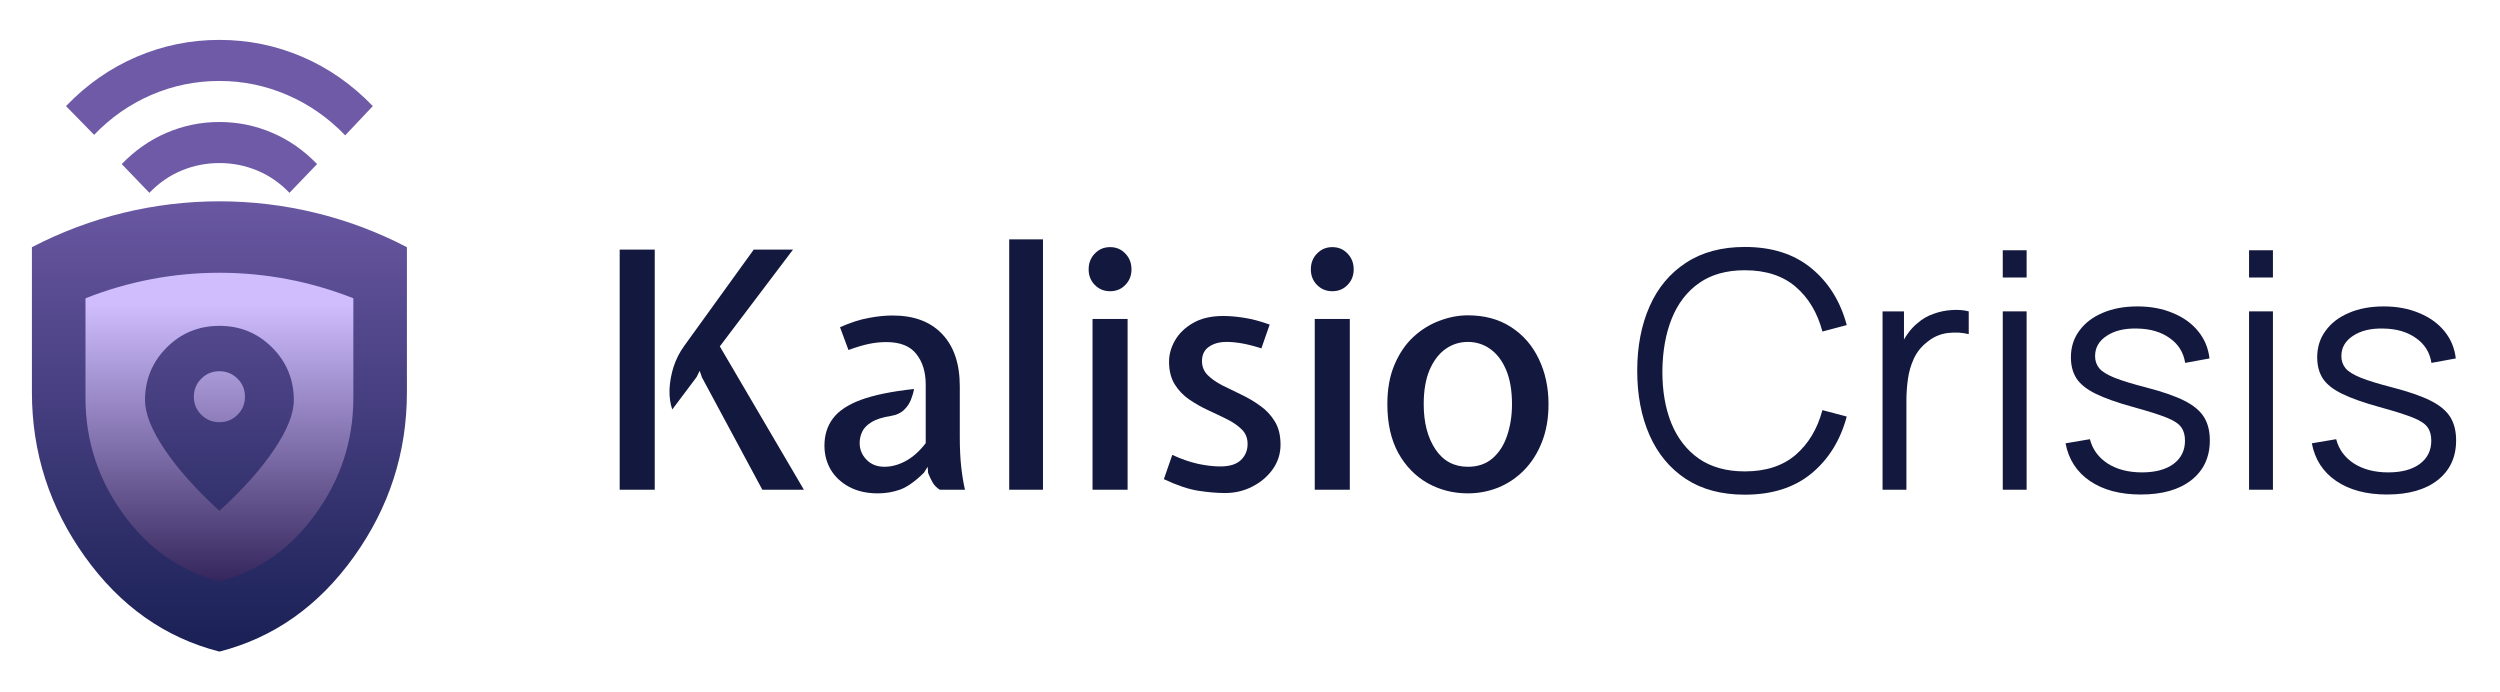
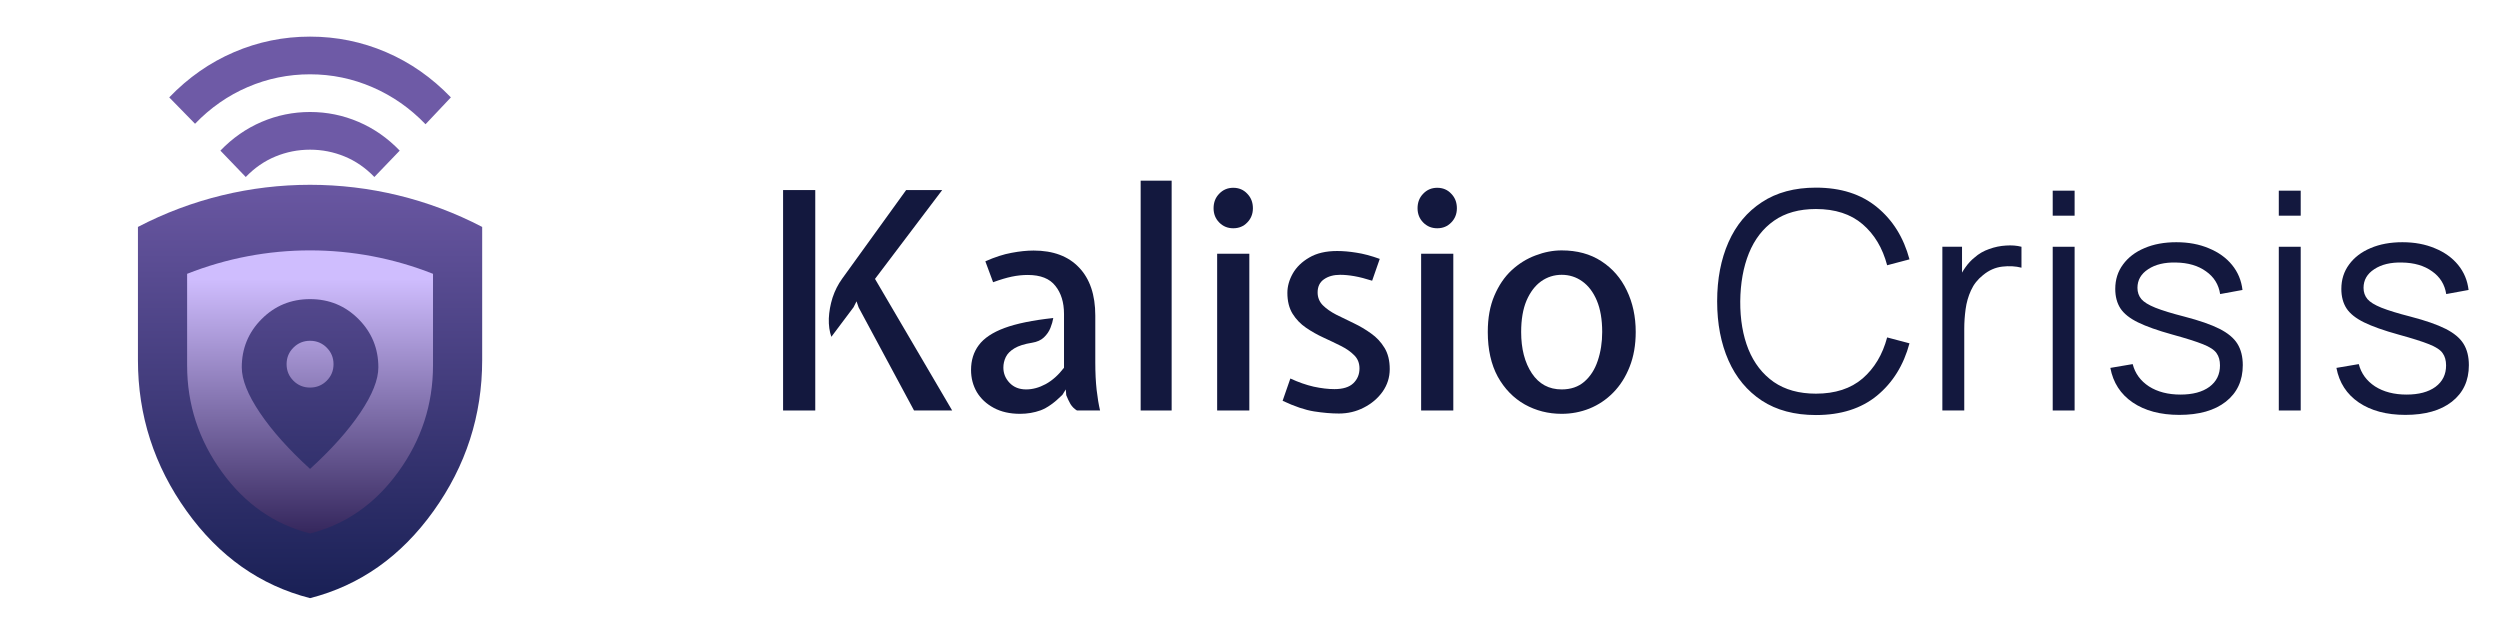
- <svg xmlns="http://www.w3.org/2000/svg" width="1880" height="520" viewBox="0 0 1880 520" fill="none">
-   <path d="M1312.11 185.713C1332.53 185.713 1349.21 191.053 1362.15 201.733C1375.09 212.331 1383.95 226.572 1388.75 244.455L1370.45 249.299C1366.71 235.141 1359.99 223.922 1350.31 215.643C1340.63 207.363 1327.89 203.224 1312.11 203.224C1298.36 203.224 1286.93 206.411 1277.82 212.786C1268.7 219.161 1261.83 228.062 1257.19 239.487C1252.63 250.83 1250.27 263.954 1250.11 278.856C1250.03 293.759 1252.27 306.883 1256.82 318.226C1261.46 329.568 1268.38 338.469 1277.57 344.927C1286.85 351.302 1298.36 354.489 1312.11 354.489C1327.89 354.489 1340.63 350.35 1350.31 342.07C1359.99 333.708 1366.71 322.489 1370.45 308.414L1388.75 313.258C1383.95 331.141 1375.09 345.423 1362.15 356.104C1349.21 366.701 1332.53 372 1312.11 372C1294.62 372 1279.85 368.067 1267.81 360.202C1255.77 352.254 1246.65 341.283 1240.47 327.291C1234.29 313.299 1231.19 297.154 1231.19 278.856C1231.19 260.559 1234.29 244.414 1240.47 230.422C1246.65 216.43 1255.77 205.5 1267.81 197.635C1279.85 189.687 1294.62 185.713 1312.11 185.713Z" fill="#13183E" />
-   <path d="M1607.36 230.422C1617.28 230.422 1626.15 232.078 1633.96 235.39C1641.85 238.619 1648.2 243.172 1653 249.051C1657.8 254.929 1660.65 261.76 1661.54 269.542L1643.24 272.896C1642.02 265.03 1638.15 258.82 1631.64 254.267C1625.21 249.63 1617.04 247.229 1607.11 247.063C1597.75 246.815 1590.15 248.636 1584.29 252.527C1578.43 256.336 1575.5 261.429 1575.5 267.804C1575.5 271.364 1576.56 274.428 1578.67 276.994C1580.79 279.478 1584.61 281.837 1590.15 284.072C1595.76 286.308 1603.73 288.75 1614.07 291.399C1626.19 294.546 1635.71 297.858 1642.63 301.335C1649.54 304.812 1654.46 308.911 1657.39 313.63C1660.32 318.349 1661.79 324.187 1661.79 331.142C1661.79 343.809 1657.15 353.785 1647.87 361.071C1638.68 368.274 1625.99 371.876 1609.8 371.876C1594.34 371.876 1581.6 368.481 1571.6 361.692C1561.67 354.903 1555.57 345.465 1553.29 333.377L1571.6 330.272C1573.55 337.889 1577.98 343.974 1584.9 348.527C1591.9 352.998 1600.52 355.234 1610.77 355.234C1620.78 355.234 1628.67 353.123 1634.45 348.9C1640.23 344.595 1643.11 338.758 1643.11 331.39C1643.11 327.25 1642.18 323.897 1640.31 321.33C1638.52 318.681 1634.81 316.237 1629.2 314.002C1623.59 311.767 1615.21 309.118 1604.06 306.055C1592.1 302.743 1582.74 299.431 1575.99 296.119C1569.24 292.807 1564.44 288.999 1561.59 284.693C1558.74 280.305 1557.32 274.965 1557.32 268.673C1557.32 261.056 1559.43 254.391 1563.66 248.679C1567.89 242.883 1573.75 238.411 1581.24 235.265C1588.72 232.036 1597.43 230.422 1607.36 230.422Z" fill="#13183E" />
-   <path d="M1792.57 230.422C1802.49 230.422 1811.36 232.078 1819.17 235.39C1827.07 238.619 1833.41 243.172 1838.21 249.051C1843.01 254.929 1845.86 261.76 1846.76 269.542L1828.45 272.896C1827.23 265.03 1823.36 258.82 1816.86 254.267C1810.43 249.63 1802.25 247.229 1792.32 247.063C1782.97 246.815 1775.36 248.636 1769.5 252.527C1763.64 256.336 1760.71 261.429 1760.71 267.804C1760.71 271.364 1761.77 274.428 1763.89 276.994C1766 279.478 1769.83 281.837 1775.36 284.072C1780.97 286.308 1788.95 288.75 1799.28 291.399C1811.4 294.546 1820.92 297.858 1827.84 301.335C1834.76 304.812 1839.68 308.911 1842.61 313.63C1845.54 318.349 1847 324.187 1847 331.142C1847 343.809 1842.36 353.785 1833.09 361.071C1823.89 368.274 1811.2 371.876 1795.01 371.876C1779.55 371.876 1766.82 368.481 1756.81 361.692C1746.88 354.903 1740.78 345.465 1738.5 333.377L1756.81 330.272C1758.76 337.889 1763.2 343.974 1770.11 348.527C1777.11 352.998 1785.73 355.234 1795.99 355.234C1805.99 355.234 1813.89 353.123 1819.66 348.9C1825.44 344.595 1828.33 338.758 1828.33 331.39C1828.33 327.25 1827.39 323.897 1825.52 321.33C1823.73 318.681 1820.03 316.237 1814.42 314.002C1808.8 311.767 1800.42 309.118 1789.27 306.055C1777.31 302.743 1767.96 299.431 1761.2 296.119C1754.45 292.807 1749.65 288.998 1746.8 284.693C1743.95 280.305 1742.53 274.965 1742.53 268.673C1742.53 261.056 1744.65 254.391 1748.88 248.679C1753.11 242.883 1758.96 238.411 1766.45 235.265C1773.94 232.036 1782.64 230.422 1792.57 230.422Z" fill="#13183E" />
-   <path d="M671.237 237.252C687.266 237.252 699.675 241.889 708.462 251.162C717.33 260.435 721.765 273.559 721.765 290.531V328.905C721.765 337.35 722.131 344.843 722.863 351.384C723.596 357.842 724.532 363.472 725.671 368.274H706.754C704.557 366.95 702.767 365.17 701.384 362.935C700.082 360.616 698.942 358.215 697.966 355.731L697.6 351.012L694.793 355.482C688.284 361.94 682.344 366.163 676.975 368.15C671.686 370.055 666.071 371.006 660.132 371.006C651.833 371.006 644.672 369.392 638.651 366.163C632.631 362.934 627.994 358.629 624.739 353.248C621.566 347.784 619.979 341.739 619.979 335.115C619.979 327.167 622.094 320.378 626.325 314.748C630.556 309.035 637.554 304.358 647.317 300.715C657.162 297.072 670.506 294.339 687.348 292.518C686.941 295.001 686.168 297.692 685.029 300.59C683.89 303.488 682.1 306.096 679.659 308.414C677.3 310.649 674.085 312.098 670.018 312.761C663.753 313.754 658.911 315.286 655.494 317.355C652.077 319.425 649.717 321.827 648.415 324.56C647.113 327.292 646.463 330.149 646.463 333.129C646.463 337.931 648.172 342.112 651.589 345.672C655.006 349.232 659.522 351.012 665.136 351.012C670.424 351.012 675.754 349.563 681.124 346.665C686.575 343.684 691.579 339.213 696.136 333.252V289.164C696.136 279.726 693.776 272.068 689.057 266.189C684.419 260.228 676.893 257.247 666.479 257.247C662.166 257.247 657.813 257.703 653.419 258.613C649.026 259.524 643.9 261.055 638.042 263.208L631.695 246.07C639.506 242.593 646.667 240.274 653.176 239.115C659.684 237.873 665.705 237.252 671.237 237.252Z" fill="#13183E" />
-   <path fill-rule="evenodd" clip-rule="evenodd" d="M1103.82 237.128C1116.43 237.128 1127.26 240.067 1136.29 245.945C1145.4 251.824 1152.36 259.814 1157.16 269.915C1162.04 280.016 1164.48 291.359 1164.48 303.943C1164.48 314.624 1162.81 324.145 1159.48 332.507C1156.22 340.786 1151.75 347.825 1146.05 353.62C1140.44 359.333 1133.97 363.68 1126.65 366.66C1119.4 369.558 1111.8 371.006 1103.82 371.006C1092.84 371.006 1082.75 368.44 1073.56 363.307C1064.36 358.091 1057 350.515 1051.47 340.58C1046.02 330.562 1043.29 318.35 1043.29 303.943C1043.29 292.518 1045.08 282.623 1048.66 274.261C1052.24 265.816 1056.96 258.862 1062.82 253.397C1068.76 247.933 1075.31 243.876 1082.47 241.227C1089.63 238.494 1096.74 237.128 1103.82 237.128ZM1103.82 257.123C1097.64 257.123 1092.03 258.903 1086.98 262.463C1082.02 266.023 1078.03 271.282 1075.02 278.236C1072.09 285.191 1070.63 293.76 1070.63 303.943C1070.63 317.77 1073.56 329.072 1079.41 337.848C1085.27 346.624 1093.41 351.012 1103.82 351.012C1111.31 351.012 1117.49 348.901 1122.37 344.679C1127.34 340.373 1131 334.659 1133.36 327.539C1135.8 320.336 1137.02 312.471 1137.02 303.943C1137.02 293.76 1135.55 285.191 1132.63 278.236C1129.7 271.282 1125.71 266.023 1120.67 262.463C1115.7 258.903 1110.09 257.123 1103.82 257.123Z" fill="#13183E" />
-   <path d="M919.884 237.625C924.765 237.625 930.014 238.081 935.628 238.991C941.242 239.819 947.629 241.516 954.789 244.083L948.564 261.966C943.113 260.227 938.272 258.985 934.041 258.24C929.81 257.495 925.905 257.123 922.325 257.123C916.955 257.123 912.521 258.365 909.022 260.849C905.605 263.25 903.896 266.81 903.896 271.529C903.897 275.669 905.32 279.187 908.168 282.085C911.016 284.9 914.677 287.467 919.151 289.785C923.626 292.021 928.387 294.338 933.432 296.739C938.476 299.14 943.236 301.957 947.711 305.186C952.186 308.332 955.848 312.264 958.695 316.983C961.543 321.62 962.966 327.416 962.966 334.37C962.966 341.159 961.014 347.328 957.108 352.875C953.203 358.339 948.077 362.686 941.73 365.915C935.466 369.144 928.671 370.758 921.349 370.758C915.165 370.758 908.372 370.179 900.968 369.02C893.645 367.86 885.061 364.963 875.216 360.326L881.562 342.07C888.152 345.134 894.54 347.369 900.724 348.776C906.907 350.101 912.562 350.764 917.688 350.764C924.684 350.764 929.852 349.15 933.188 345.921C936.523 342.692 938.19 338.675 938.19 333.873C938.19 329.485 936.767 325.883 933.919 323.068C931.071 320.171 927.41 317.604 922.936 315.369C918.461 313.134 913.701 310.857 908.656 308.539C903.612 306.221 898.852 303.529 894.377 300.466C889.902 297.402 886.24 293.594 883.393 289.04C880.545 284.404 879.121 278.69 879.121 271.901C879.121 266.603 880.586 261.345 883.515 256.129C886.525 250.83 891.041 246.443 897.062 242.966C903.082 239.406 910.69 237.625 919.884 237.625Z" fill="#13183E" />
-   <path d="M492.362 368.274H466V187.699H492.362V368.274Z" fill="#13183E" />
-   <path d="M541.302 260.477L604.521 368.274H573.278L527.877 283.824L526.169 278.856L523.728 283.7L505.542 307.917C503.996 303.529 503.305 298.52 503.468 292.891C503.712 287.261 504.729 281.589 506.519 275.876C508.39 270.163 511.035 264.947 514.452 260.228L566.81 187.699H596.345L541.302 260.477Z" fill="#13183E" />
-   <path d="M784.312 368.274H758.927V180H784.312V368.274Z" fill="#13183E" />
-   <path d="M847.952 368.274H821.59V239.86H847.952V368.274Z" fill="#13183E" />
-   <path d="M1015.05 368.274H988.688V239.86H1015.05V368.274Z" fill="#13183E" />
-   <path d="M1467.8 233.153C1472.43 232.822 1476.67 233.154 1480.49 234.147V251.286C1475.69 250.044 1470.44 249.754 1464.75 250.416C1459.05 251.078 1453.8 253.397 1449 257.371C1444.61 260.848 1441.31 265.03 1439.12 269.915C1436.92 274.717 1435.45 279.85 1434.72 285.314C1433.99 290.696 1433.62 296.036 1433.62 301.335V368.274H1415.68V234.147H1431.79V255.326C1432.58 253.929 1433.43 252.582 1434.36 251.286C1436.72 247.892 1439.28 245.118 1442.04 242.966C1445.46 239.903 1449.45 237.583 1454 236.01C1458.56 234.354 1463.16 233.402 1467.8 233.153Z" fill="#13183E" />
-   <path d="M1524.02 368.274H1506.08V234.147H1524.02V368.274Z" fill="#13183E" />
-   <path d="M1709.24 368.274H1691.29V234.147H1709.24V368.274Z" fill="#13183E" />
-   <path d="M834.771 185.837C839.409 185.837 843.233 187.452 846.243 190.681C849.335 193.827 850.881 197.801 850.881 202.603C850.881 207.239 849.335 211.13 846.243 214.276C843.233 217.422 839.409 218.996 834.771 218.996C830.215 218.996 826.391 217.422 823.299 214.276C820.207 211.13 818.661 207.239 818.661 202.603C818.661 197.801 820.207 193.827 823.299 190.681C826.391 187.452 830.215 185.837 834.771 185.837Z" fill="#13183E" />
-   <path d="M1001.87 185.837C1006.51 185.837 1010.33 187.452 1013.34 190.681C1016.43 193.827 1017.98 197.801 1017.98 202.603C1017.98 207.239 1016.43 211.13 1013.34 214.276C1010.33 217.422 1006.51 218.996 1001.87 218.996C997.312 218.996 993.487 217.423 990.396 214.276C987.304 211.13 985.758 207.239 985.758 202.603C985.758 197.801 987.304 193.827 990.396 190.681C993.487 187.452 997.312 185.837 1001.87 185.837Z" fill="#13183E" />
-   <path d="M1524.02 208.688H1506.08V188.196H1524.02V208.688Z" fill="#13183E" />
-   <path d="M1709.24 208.688H1691.29V188.196H1709.24V208.688Z" fill="#13183E" />
-   <path d="M165 490C124.169 479.565 90.461 455.788 63.877 418.67C37.292 381.552 24 340.334 24 295.017V185.897C112.217 139.886 217.783 139.886 306 185.897V295.017C306 340.334 292.708 381.552 266.123 418.67C239.539 455.788 205.831 479.565 165 490Z" fill="url(#paint0_linear_847_6425)" />
-   <path fill-rule="evenodd" clip-rule="evenodd" d="M265.718 224.311V299.353C265.718 331.343 256.217 360.446 237.228 386.649C218.24 412.848 194.166 429.632 165.004 436.998C135.842 429.632 111.768 412.848 92.779 386.649C73.791 360.446 64.29 331.343 64.29 299.353V224.311C128.942 198.711 201.066 198.711 265.718 224.311ZM165.004 245.041C149.384 245.041 136.159 250.497 125.318 261.386C114.478 272.274 109.057 285.458 109.057 300.948C109.057 311.049 114.002 323.455 123.908 338.158C133.817 352.863 147.519 368.193 165.004 384.133C182.489 368.193 196.191 352.863 206.099 338.158C216.006 323.455 220.951 311.049 220.951 300.948C220.951 285.458 215.53 272.274 204.69 261.386C193.849 250.497 180.624 245.041 165.004 245.041Z" fill="url(#paint1_linear_847_6425)" />
-   <path d="M165 279.167C170.341 279.167 174.886 281.039 178.624 284.765C182.36 288.49 184.227 293.013 184.227 298.333C184.227 303.657 182.363 308.191 178.624 311.917C174.886 315.643 170.341 317.5 165 317.5C159.659 317.5 155.114 315.643 151.376 311.917C147.637 308.191 145.773 303.657 145.773 298.333C145.773 293.013 147.64 288.49 151.376 284.765C155.114 281.039 159.659 279.167 165 279.167Z" fill="url(#paint2_linear_847_6425)" />
-   <path d="M112.326 145L91.553 123.389C101.445 113.098 112.697 105.252 125.309 99.849C137.921 94.446 151.151 91.745 165 91.745C178.849 91.745 192.079 94.446 204.691 99.849C217.303 105.252 228.555 113.098 238.447 123.389L217.674 145C210.502 137.539 202.404 131.944 193.377 128.213C184.351 124.483 174.892 122.617 165 122.617C155.108 122.617 145.649 124.483 136.623 128.213C127.596 131.944 119.498 137.539 112.326 145ZM70.78 101.393L49.636 79.782C65.216 63.574 82.898 51.225 102.681 42.735C122.465 34.245 143.238 30 165 30C186.762 30 207.535 34.245 227.319 42.735C247.102 51.225 264.784 63.574 280.364 79.782L259.591 101.779C246.979 88.658 232.512 78.56 216.19 71.485C199.869 64.41 182.805 60.873 165 60.873C147.195 60.873 130.193 64.346 113.995 71.292C97.797 78.238 83.392 88.272 70.78 101.393Z" fill="#6E5AA6" />
+ <svg xmlns="http://www.w3.org/2000/svg" width="2048" height="520" viewBox="0 0 2048 520" fill="none">
+   <path d="M1487.61 153.713C1508.03 153.713 1524.71 159.053 1537.65 169.733C1550.59 180.331 1559.45 194.572 1564.25 212.455L1545.95 217.299C1542.21 203.141 1535.49 191.922 1525.81 183.643C1516.13 175.363 1503.39 171.224 1487.61 171.224C1473.86 171.224 1462.43 174.411 1453.32 180.786C1444.2 187.161 1437.33 196.062 1432.69 207.487C1428.13 218.83 1425.77 231.954 1425.61 246.856C1425.53 261.759 1427.77 274.883 1432.32 286.226C1436.96 297.568 1443.88 306.469 1453.07 312.927C1462.35 319.302 1473.86 322.489 1487.61 322.489C1503.39 322.489 1516.13 318.35 1525.81 310.07C1535.49 301.708 1542.21 290.489 1545.95 276.414L1564.25 281.258C1559.45 299.141 1550.59 313.423 1537.65 324.104C1524.71 334.701 1508.03 340 1487.61 340C1470.12 340 1455.35 336.067 1443.31 328.202C1431.27 320.254 1422.15 309.283 1415.97 295.291C1409.79 281.299 1406.69 265.154 1406.69 246.856C1406.69 228.559 1409.79 212.414 1415.97 198.422C1422.15 184.43 1431.27 173.5 1443.31 165.635C1455.35 157.687 1470.12 153.713 1487.61 153.713Z" fill="#13183E" />
+   <path d="M1782.86 198.422C1792.78 198.422 1801.65 200.078 1809.46 203.39C1817.35 206.619 1823.7 211.172 1828.5 217.051C1833.3 222.929 1836.15 229.76 1837.04 237.542L1818.74 240.896C1817.52 233.03 1813.65 226.82 1807.14 222.267C1800.71 217.63 1792.54 215.229 1782.61 215.063C1773.25 214.815 1765.65 216.636 1759.79 220.527C1753.93 224.336 1751 229.429 1751 235.804C1751 239.364 1752.06 242.428 1754.17 244.994C1756.29 247.478 1760.11 249.837 1765.65 252.072C1771.26 254.308 1779.23 256.75 1789.57 259.399C1801.69 262.546 1811.21 265.858 1818.13 269.335C1825.04 272.812 1829.96 276.911 1832.89 281.63C1835.82 286.349 1837.29 292.187 1837.29 299.142C1837.29 311.809 1832.65 321.785 1823.37 329.071C1814.18 336.274 1801.49 339.876 1785.3 339.876C1769.84 339.876 1757.1 336.481 1747.1 329.692C1737.17 322.903 1731.07 313.465 1728.79 301.377L1747.1 298.272C1749.05 305.889 1753.48 311.974 1760.4 316.527C1767.4 320.998 1776.02 323.234 1786.27 323.234C1796.28 323.234 1804.17 321.123 1809.95 316.9C1815.73 312.595 1818.61 306.758 1818.61 299.39C1818.61 295.25 1817.68 291.897 1815.81 289.33C1814.02 286.681 1810.31 284.237 1804.7 282.002C1799.09 279.767 1790.71 277.118 1779.56 274.055C1767.6 270.743 1758.24 267.431 1751.49 264.119C1744.74 260.807 1739.94 256.999 1737.09 252.693C1734.24 248.305 1732.82 242.965 1732.82 236.673C1732.82 229.056 1734.93 222.391 1739.16 216.679C1743.39 210.883 1749.25 206.411 1756.74 203.265C1764.22 200.036 1772.93 198.422 1782.86 198.422Z" fill="#13183E" />
+   <path d="M1968.07 198.422C1977.99 198.422 1986.86 200.078 1994.67 203.39C2002.57 206.619 2008.91 211.172 2013.71 217.051C2018.51 222.929 2021.36 229.76 2022.26 237.542L2003.95 240.896C2002.73 233.03 1998.86 226.82 1992.36 222.267C1985.93 217.63 1977.75 215.229 1967.82 215.063C1958.47 214.815 1950.86 216.636 1945 220.527C1939.14 224.336 1936.21 229.429 1936.21 235.804C1936.21 239.364 1937.27 242.428 1939.39 244.994C1941.5 247.478 1945.33 249.837 1950.86 252.072C1956.47 254.308 1964.45 256.75 1974.78 259.399C1986.9 262.546 1996.42 265.858 2003.34 269.335C2010.26 272.812 2015.18 276.911 2018.11 281.63C2021.04 286.349 2022.5 292.187 2022.5 299.142C2022.5 311.809 2017.86 321.785 2008.59 329.071C1999.39 336.274 1986.7 339.876 1970.51 339.876C1955.05 339.876 1942.32 336.481 1932.31 329.692C1922.38 322.903 1916.28 313.465 1914 301.377L1932.31 298.272C1934.26 305.889 1938.7 311.974 1945.61 316.527C1952.61 320.998 1961.23 323.234 1971.49 323.234C1981.49 323.234 1989.39 321.123 1995.16 316.9C2000.94 312.595 2003.83 306.758 2003.83 299.39C2003.83 295.25 2002.89 291.897 2001.02 289.33C1999.23 286.681 1995.53 284.237 1989.92 282.002C1984.3 279.767 1975.92 277.118 1964.77 274.055C1952.81 270.743 1943.46 267.431 1936.7 264.119C1929.95 260.807 1925.15 256.998 1922.3 252.693C1919.45 248.305 1918.03 242.965 1918.03 236.673C1918.03 229.056 1920.15 222.391 1924.38 216.679C1928.61 210.883 1934.46 206.411 1941.95 203.265C1949.44 200.036 1958.14 198.422 1968.07 198.422Z" fill="#13183E" />
+   <path d="M846.737 205.252C862.766 205.252 875.175 209.889 883.962 219.162C892.83 228.435 897.265 241.559 897.265 258.531V296.905C897.265 305.35 897.631 312.843 898.363 319.384C899.096 325.842 900.032 331.472 901.171 336.274H882.254C880.057 334.95 878.267 333.17 876.884 330.935C875.582 328.616 874.442 326.215 873.466 323.731L873.1 319.012L870.293 323.482C863.784 329.94 857.844 334.163 852.475 336.15C847.186 338.055 841.571 339.006 835.632 339.006C827.333 339.006 820.172 337.392 814.151 334.163C808.131 330.934 803.494 326.629 800.239 321.248C797.066 315.784 795.479 309.739 795.479 303.115C795.479 295.167 797.594 288.378 801.825 282.748C806.056 277.035 813.054 272.358 822.817 268.715C832.662 265.072 846.006 262.339 862.848 260.518C862.441 263.001 861.668 265.692 860.529 268.59C859.39 271.488 857.6 274.096 855.159 276.414C852.8 278.649 849.585 280.098 845.518 280.761C839.253 281.754 834.411 283.286 830.994 285.355C827.577 287.425 825.217 289.827 823.915 292.56C822.613 295.292 821.963 298.149 821.963 301.129C821.963 305.931 823.672 310.112 827.089 313.672C830.506 317.232 835.022 319.012 840.636 319.012C845.924 319.012 851.254 317.563 856.624 314.665C862.075 311.684 867.079 307.213 871.636 301.252V257.164C871.636 247.726 869.276 240.068 864.557 234.189C859.919 228.228 852.393 225.247 841.979 225.247C837.666 225.247 833.313 225.703 828.919 226.613C824.526 227.524 819.4 229.055 813.542 231.208L807.195 214.07C815.006 210.593 822.167 208.274 828.676 207.115C835.184 205.873 841.205 205.252 846.737 205.252Z" fill="#13183E" />
+   <path fill-rule="evenodd" clip-rule="evenodd" d="M1279.32 205.128C1291.93 205.128 1302.76 208.067 1311.79 213.945C1320.9 219.824 1327.86 227.814 1332.66 237.915C1337.54 248.016 1339.98 259.359 1339.98 271.943C1339.98 282.624 1338.31 292.145 1334.98 300.507C1331.72 308.786 1327.25 315.825 1321.55 321.62C1315.94 327.333 1309.47 331.68 1302.15 334.66C1294.9 337.558 1287.3 339.006 1279.32 339.006C1268.34 339.006 1258.25 336.44 1249.06 331.307C1239.86 326.091 1232.5 318.515 1226.97 308.58C1221.52 298.562 1218.79 286.35 1218.79 271.943C1218.79 260.518 1220.58 250.623 1224.16 242.261C1227.74 233.816 1232.46 226.862 1238.32 221.397C1244.26 215.933 1250.81 211.876 1257.97 209.227C1265.13 206.494 1272.24 205.128 1279.32 205.128ZM1279.32 225.123C1273.14 225.123 1267.53 226.903 1262.48 230.463C1257.52 234.023 1253.53 239.282 1250.52 246.236C1247.59 253.191 1246.13 261.76 1246.13 271.943C1246.13 285.77 1249.06 297.072 1254.91 305.848C1260.77 314.624 1268.91 319.012 1279.32 319.012C1286.81 319.012 1292.99 316.901 1297.87 312.679C1302.84 308.373 1306.5 302.659 1308.86 295.539C1311.3 288.336 1312.52 280.471 1312.52 271.943C1312.52 261.76 1311.05 253.191 1308.13 246.236C1305.2 239.282 1301.21 234.023 1296.17 230.463C1291.2 226.903 1285.59 225.123 1279.32 225.123Z" fill="#13183E" />
+   <path d="M1095.38 205.625C1100.27 205.625 1105.51 206.081 1111.13 206.991C1116.74 207.819 1123.13 209.516 1130.29 212.083L1124.06 229.966C1118.61 228.227 1113.77 226.985 1109.54 226.24C1105.31 225.495 1101.4 225.123 1097.83 225.123C1092.46 225.123 1088.02 226.365 1084.52 228.849C1081.11 231.25 1079.4 234.81 1079.4 239.529C1079.4 243.669 1080.82 247.187 1083.67 250.085C1086.52 252.9 1090.18 255.467 1094.65 257.785C1099.13 260.021 1103.89 262.338 1108.93 264.739C1113.98 267.14 1118.74 269.957 1123.21 273.186C1127.69 276.332 1131.35 280.264 1134.2 284.983C1137.04 289.62 1138.47 295.416 1138.47 302.37C1138.47 309.159 1136.51 315.328 1132.61 320.875C1128.7 326.339 1123.58 330.686 1117.23 333.915C1110.97 337.144 1104.17 338.758 1096.85 338.758C1090.67 338.758 1083.87 338.179 1076.47 337.02C1069.15 335.86 1060.56 332.963 1050.72 328.326L1057.06 310.07C1063.65 313.134 1070.04 315.369 1076.22 316.776C1082.41 318.101 1088.06 318.764 1093.19 318.764C1100.18 318.764 1105.35 317.15 1108.69 313.921C1112.02 310.692 1113.69 306.675 1113.69 301.873C1113.69 297.485 1112.27 293.883 1109.42 291.068C1106.57 288.171 1102.91 285.604 1098.44 283.369C1093.96 281.134 1089.2 278.857 1084.16 276.539C1079.11 274.221 1074.35 271.529 1069.88 268.466C1065.4 265.402 1061.74 261.594 1058.89 257.04C1056.04 252.404 1054.62 246.69 1054.62 239.901C1054.62 234.603 1056.09 229.345 1059.01 224.129C1062.03 218.83 1066.54 214.443 1072.56 210.966C1078.58 207.406 1086.19 205.625 1095.38 205.625Z" fill="#13183E" />
+   <path d="M667.862 336.274H641.5V155.699H667.862V336.274Z" fill="#13183E" />
+   <path d="M716.802 228.477L780.021 336.274H748.778L703.377 251.824L701.669 246.856L699.228 251.7L681.042 275.917C679.496 271.529 678.805 266.52 678.968 260.891C679.212 255.261 680.229 249.589 682.019 243.876C683.89 238.163 686.535 232.947 689.952 228.228L742.31 155.699H771.845L716.802 228.477Z" fill="#13183E" />
+   <path d="M959.812 336.274H934.427V148H959.812V336.274Z" fill="#13183E" />
+   <path d="M1023.45 336.274H997.09V207.86H1023.45V336.274Z" fill="#13183E" />
+   <path d="M1190.55 336.274H1164.19V207.86H1190.55V336.274Z" fill="#13183E" />
+   <path d="M1643.3 201.153C1647.93 200.822 1652.17 201.154 1655.99 202.147V219.286C1651.19 218.044 1645.94 217.754 1640.25 218.416C1634.55 219.078 1629.3 221.397 1624.5 225.371C1620.11 228.848 1616.81 233.03 1614.62 237.915C1612.42 242.717 1610.95 247.85 1610.22 253.314C1609.49 258.696 1609.12 264.036 1609.12 269.335V336.274H1591.18V202.147H1607.29V223.326C1608.08 221.929 1608.93 220.582 1609.86 219.286C1612.22 215.892 1614.78 213.118 1617.54 210.966C1620.96 207.903 1624.95 205.583 1629.5 204.01C1634.06 202.354 1638.66 201.402 1643.3 201.153Z" fill="#13183E" />
+   <path d="M1699.52 336.274H1681.58V202.147H1699.52V336.274Z" fill="#13183E" />
+   <path d="M1884.74 336.274H1866.79V202.147H1884.74V336.274Z" fill="#13183E" />
+   <path d="M1010.27 153.837C1014.91 153.837 1018.73 155.452 1021.74 158.681C1024.83 161.827 1026.38 165.801 1026.38 170.603C1026.38 175.239 1024.83 179.13 1021.74 182.276C1018.73 185.422 1014.91 186.996 1010.27 186.996C1005.72 186.996 1001.89 185.422 998.799 182.276C995.707 179.13 994.161 175.239 994.161 170.603C994.161 165.801 995.707 161.827 998.799 158.681C1001.89 155.452 1005.72 153.837 1010.27 153.837Z" fill="#13183E" />
+   <path d="M1177.37 153.837C1182.01 153.837 1185.83 155.452 1188.84 158.681C1191.93 161.827 1193.48 165.801 1193.48 170.603C1193.48 175.239 1191.93 179.13 1188.84 182.276C1185.83 185.422 1182.01 186.996 1177.37 186.996C1172.81 186.996 1168.99 185.423 1165.9 182.276C1162.8 179.13 1161.26 175.239 1161.26 170.603C1161.26 165.801 1162.8 161.827 1165.9 158.681C1168.99 155.452 1172.81 153.837 1177.37 153.837Z" fill="#13183E" />
+   <path d="M1699.52 176.688H1681.58V156.196H1699.52V176.688Z" fill="#13183E" />
+   <path d="M1884.74 176.688H1866.79V156.196H1884.74V176.688Z" fill="#13183E" />
+   <path d="M254 490C213.169 479.565 179.461 455.788 152.877 418.67C126.292 381.552 113 340.334 113 295.017V185.897C201.217 139.886 306.783 139.886 395 185.897V295.017C395 340.334 381.708 381.552 355.123 418.67C328.539 455.788 294.831 479.565 254 490Z" fill="url(#paint0_linear_887_7027)" />
+   <path fill-rule="evenodd" clip-rule="evenodd" d="M354.718 224.311V299.353C354.718 331.343 345.217 360.446 326.228 386.649C307.24 412.848 283.166 429.632 254.004 436.998C224.842 429.632 200.768 412.848 181.78 386.649C162.791 360.446 153.29 331.343 153.29 299.353V224.311C217.942 198.711 290.066 198.711 354.718 224.311ZM254.004 245.041C238.384 245.041 225.159 250.497 214.318 261.386C203.478 272.274 198.057 285.458 198.057 300.948C198.057 311.049 203.002 323.455 212.908 338.158C222.817 352.863 236.519 368.193 254.004 384.133C271.489 368.193 285.191 352.863 295.099 338.158C305.006 323.455 309.951 311.049 309.951 300.948C309.951 285.458 304.53 272.274 293.69 261.386C282.849 250.497 269.624 245.041 254.004 245.041Z" fill="url(#paint1_linear_887_7027)" />
+   <path d="M254 279.167C259.341 279.167 263.886 281.039 267.624 284.765C271.36 288.49 273.227 293.013 273.227 298.333C273.227 303.657 271.363 308.191 267.624 311.917C263.886 315.643 259.341 317.5 254 317.5C248.659 317.5 244.114 315.643 240.376 311.917C236.637 308.191 234.773 303.657 234.773 298.333C234.773 293.013 236.64 288.49 240.376 284.765C244.114 281.039 248.659 279.167 254 279.167Z" fill="url(#paint2_linear_887_7027)" />
+   <path d="M201.326 145L180.553 123.389C190.445 113.098 201.697 105.252 214.309 99.849C226.921 94.446 240.151 91.745 254 91.745C267.849 91.745 281.079 94.446 293.691 99.849C306.303 105.252 317.555 113.098 327.447 123.389L306.674 145C299.502 137.539 291.404 131.944 282.377 128.213C273.351 124.483 263.892 122.617 254 122.617C244.108 122.617 234.649 124.483 225.623 128.213C216.596 131.944 208.498 137.539 201.326 145ZM159.78 101.393L138.636 79.782C154.216 63.574 171.898 51.225 191.681 42.735C211.465 34.245 232.238 30 254 30C275.762 30 296.535 34.245 316.319 42.735C336.102 51.225 353.784 63.574 369.364 79.782L348.591 101.779C335.979 88.658 321.512 78.56 305.19 71.485C288.869 64.41 271.805 60.873 254 60.873C236.195 60.873 219.193 64.346 202.995 71.292C186.797 78.238 172.392 88.272 159.78 101.393Z" fill="#6E5AA6" />
  <defs>
-     <linearGradient id="paint0_linear_847_6425" x1="165" y1="132.233" x2="165" y2="490" gradientUnits="userSpaceOnUse">
+     <linearGradient id="paint0_linear_887_7027" x1="254" y1="132.233" x2="254" y2="490" gradientUnits="userSpaceOnUse">
      <stop stop-color="#6E5AA6" />
      <stop offset="1" stop-color="#192055" />
    </linearGradient>
-     <linearGradient id="paint1_linear_847_6425" x1="165.005" y1="228.469" x2="165.005" y2="436.997" gradientUnits="userSpaceOnUse">
+     <linearGradient id="paint1_linear_887_7027" x1="254.005" y1="228.469" x2="254.005" y2="436.997" gradientUnits="userSpaceOnUse">
      <stop stop-color="#CFBDFE" />
      <stop offset="1" stop-color="#35275D" />
    </linearGradient>
-     <linearGradient id="paint2_linear_847_6425" x1="165" y1="232.68" x2="165" y2="430.458" gradientUnits="userSpaceOnUse">
+     <linearGradient id="paint2_linear_887_7027" x1="254" y1="232.68" x2="254" y2="430.458" gradientUnits="userSpaceOnUse">
      <stop stop-color="#CFBDFE" />
      <stop offset="1" stop-color="#35275D" />
    </linearGradient>
  </defs>
</svg>
